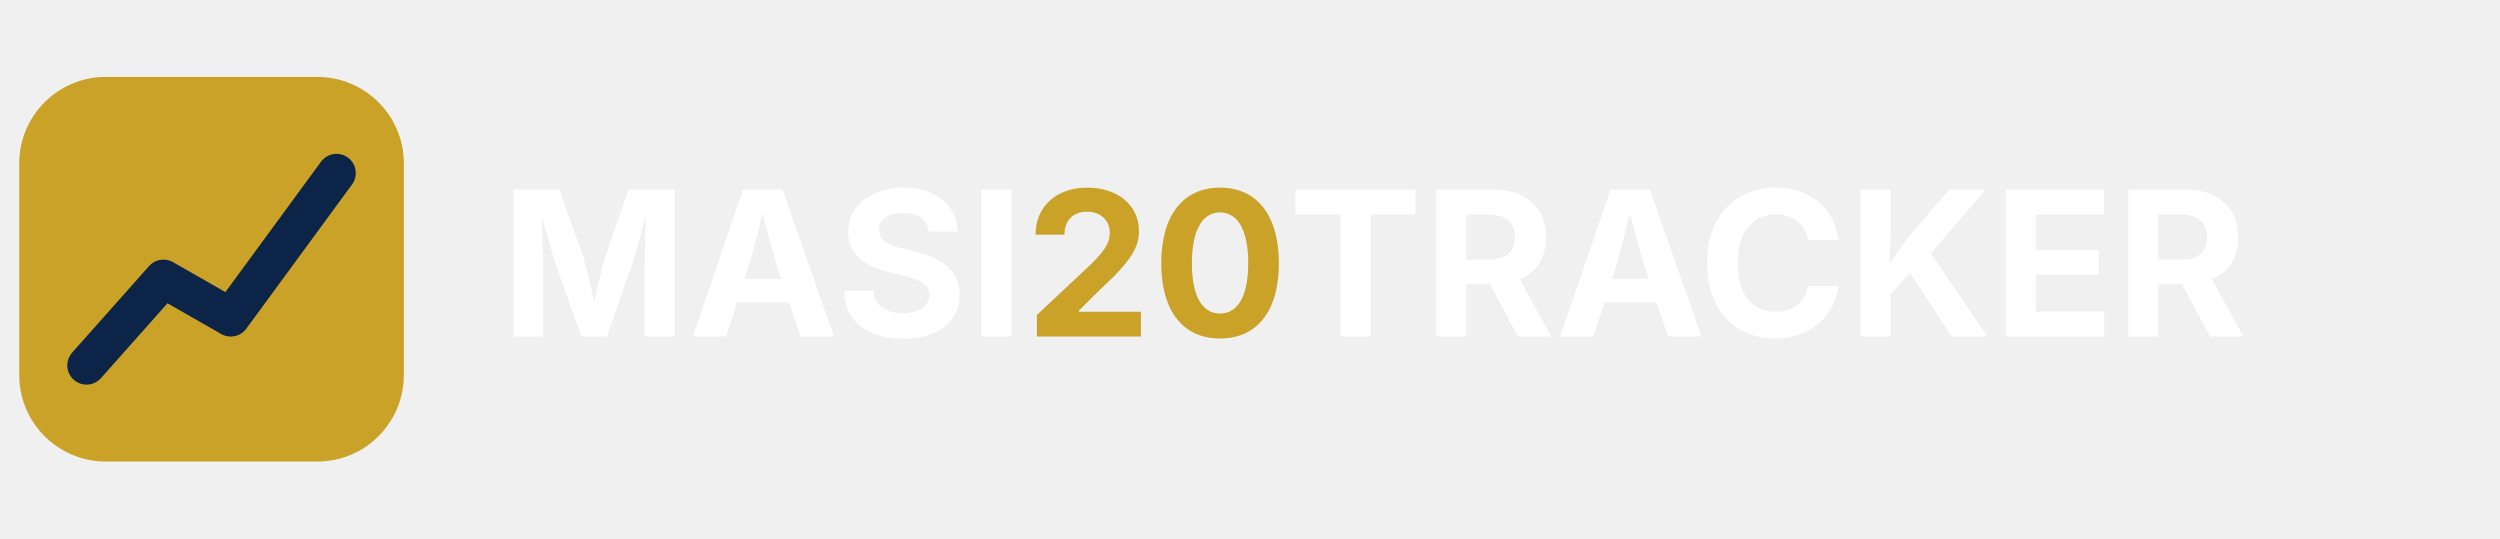
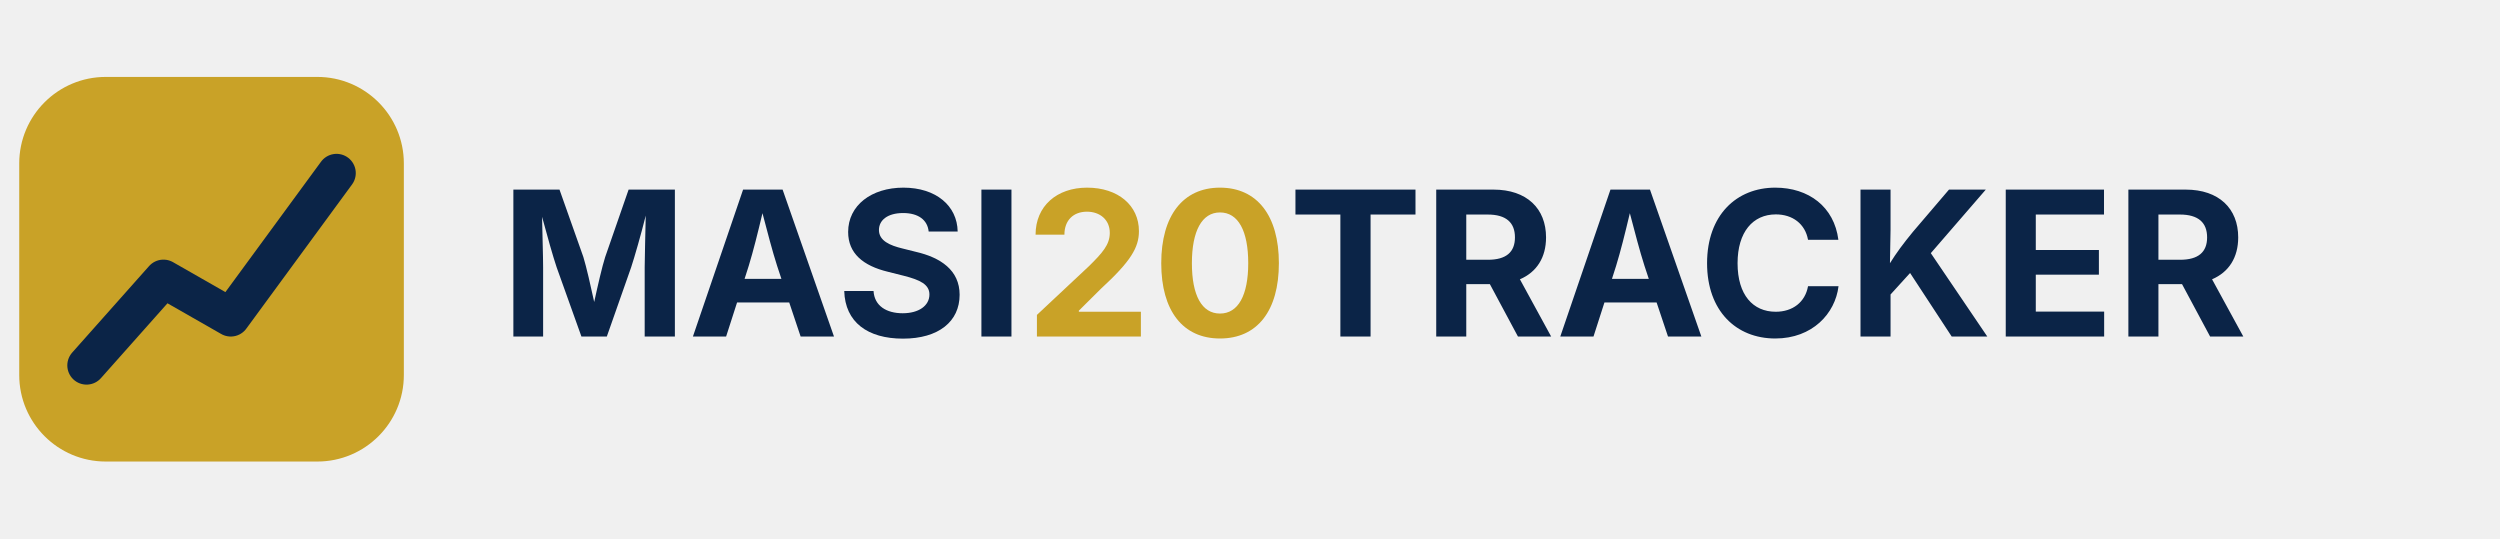
<svg xmlns="http://www.w3.org/2000/svg" width="260" height="56" viewBox="0 0 260 56">
  <rect x="2" y="8" width="40" height="40" rx="9" fill="#C9A227" />
  <polyline points="9,38 17,29 24,33 35,18" fill="none" stroke="#0B2447" stroke-width="4" stroke-linecap="round" stroke-linejoin="round" />
-   <text x="52" y="35" font-family="Inter, Segoe UI, Arial, sans-serif" font-size="21" font-weight="700" fill="#FFFFFF">MASI<tspan fill="#C9A227">20</tspan>TRACKER</text>
+   <text x="52" y="35" font-family="Inter, Segoe UI, Arial, sans-serif" font-size="21" font-weight="700" fill="#0B2447">MASI<tspan fill="#C9A227">20</tspan>TRACKER</text>
</svg>
